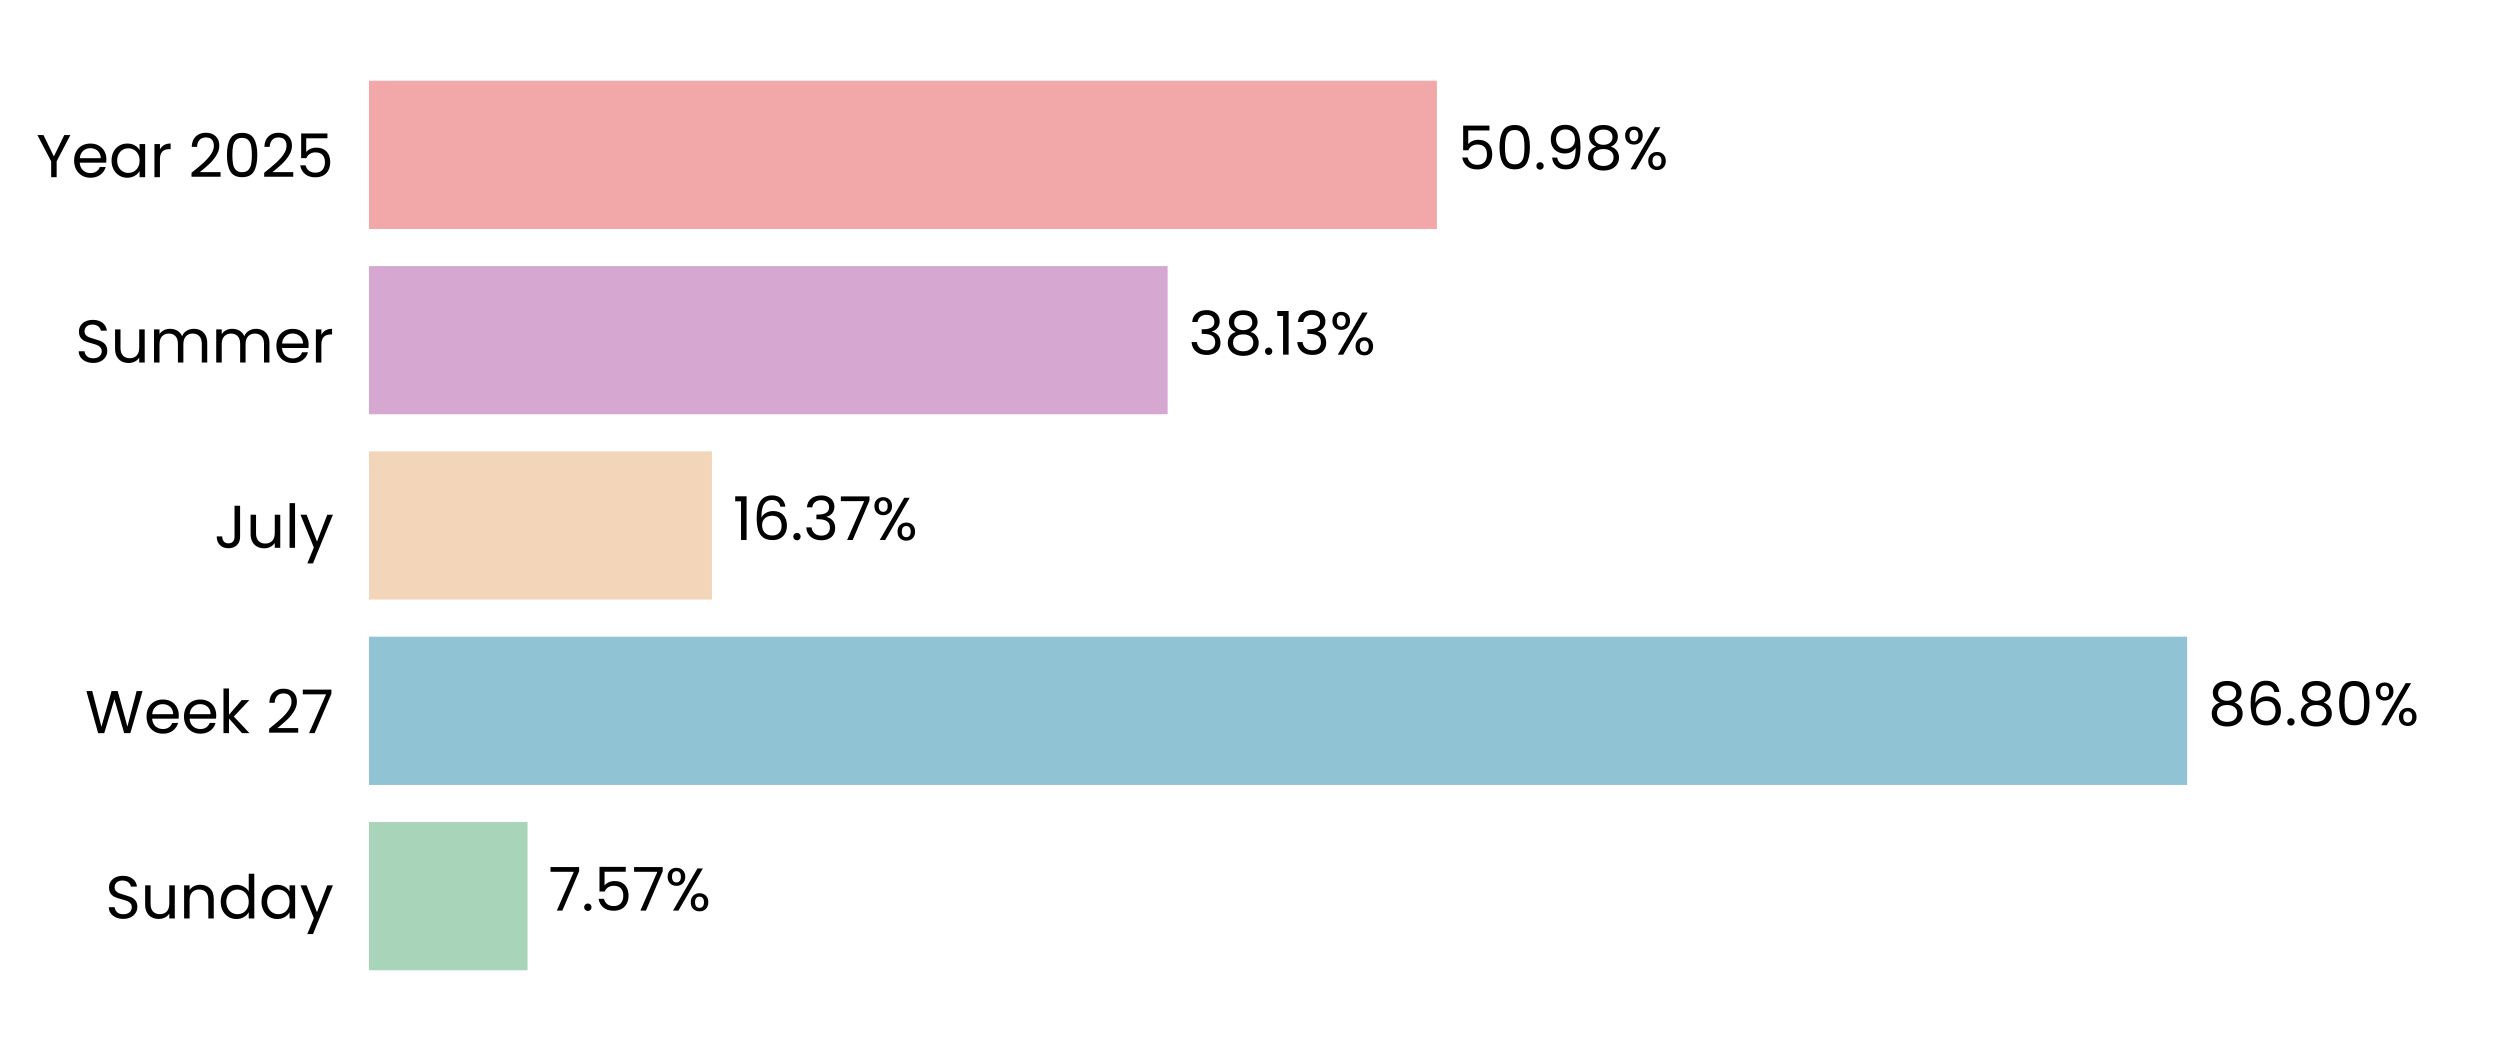
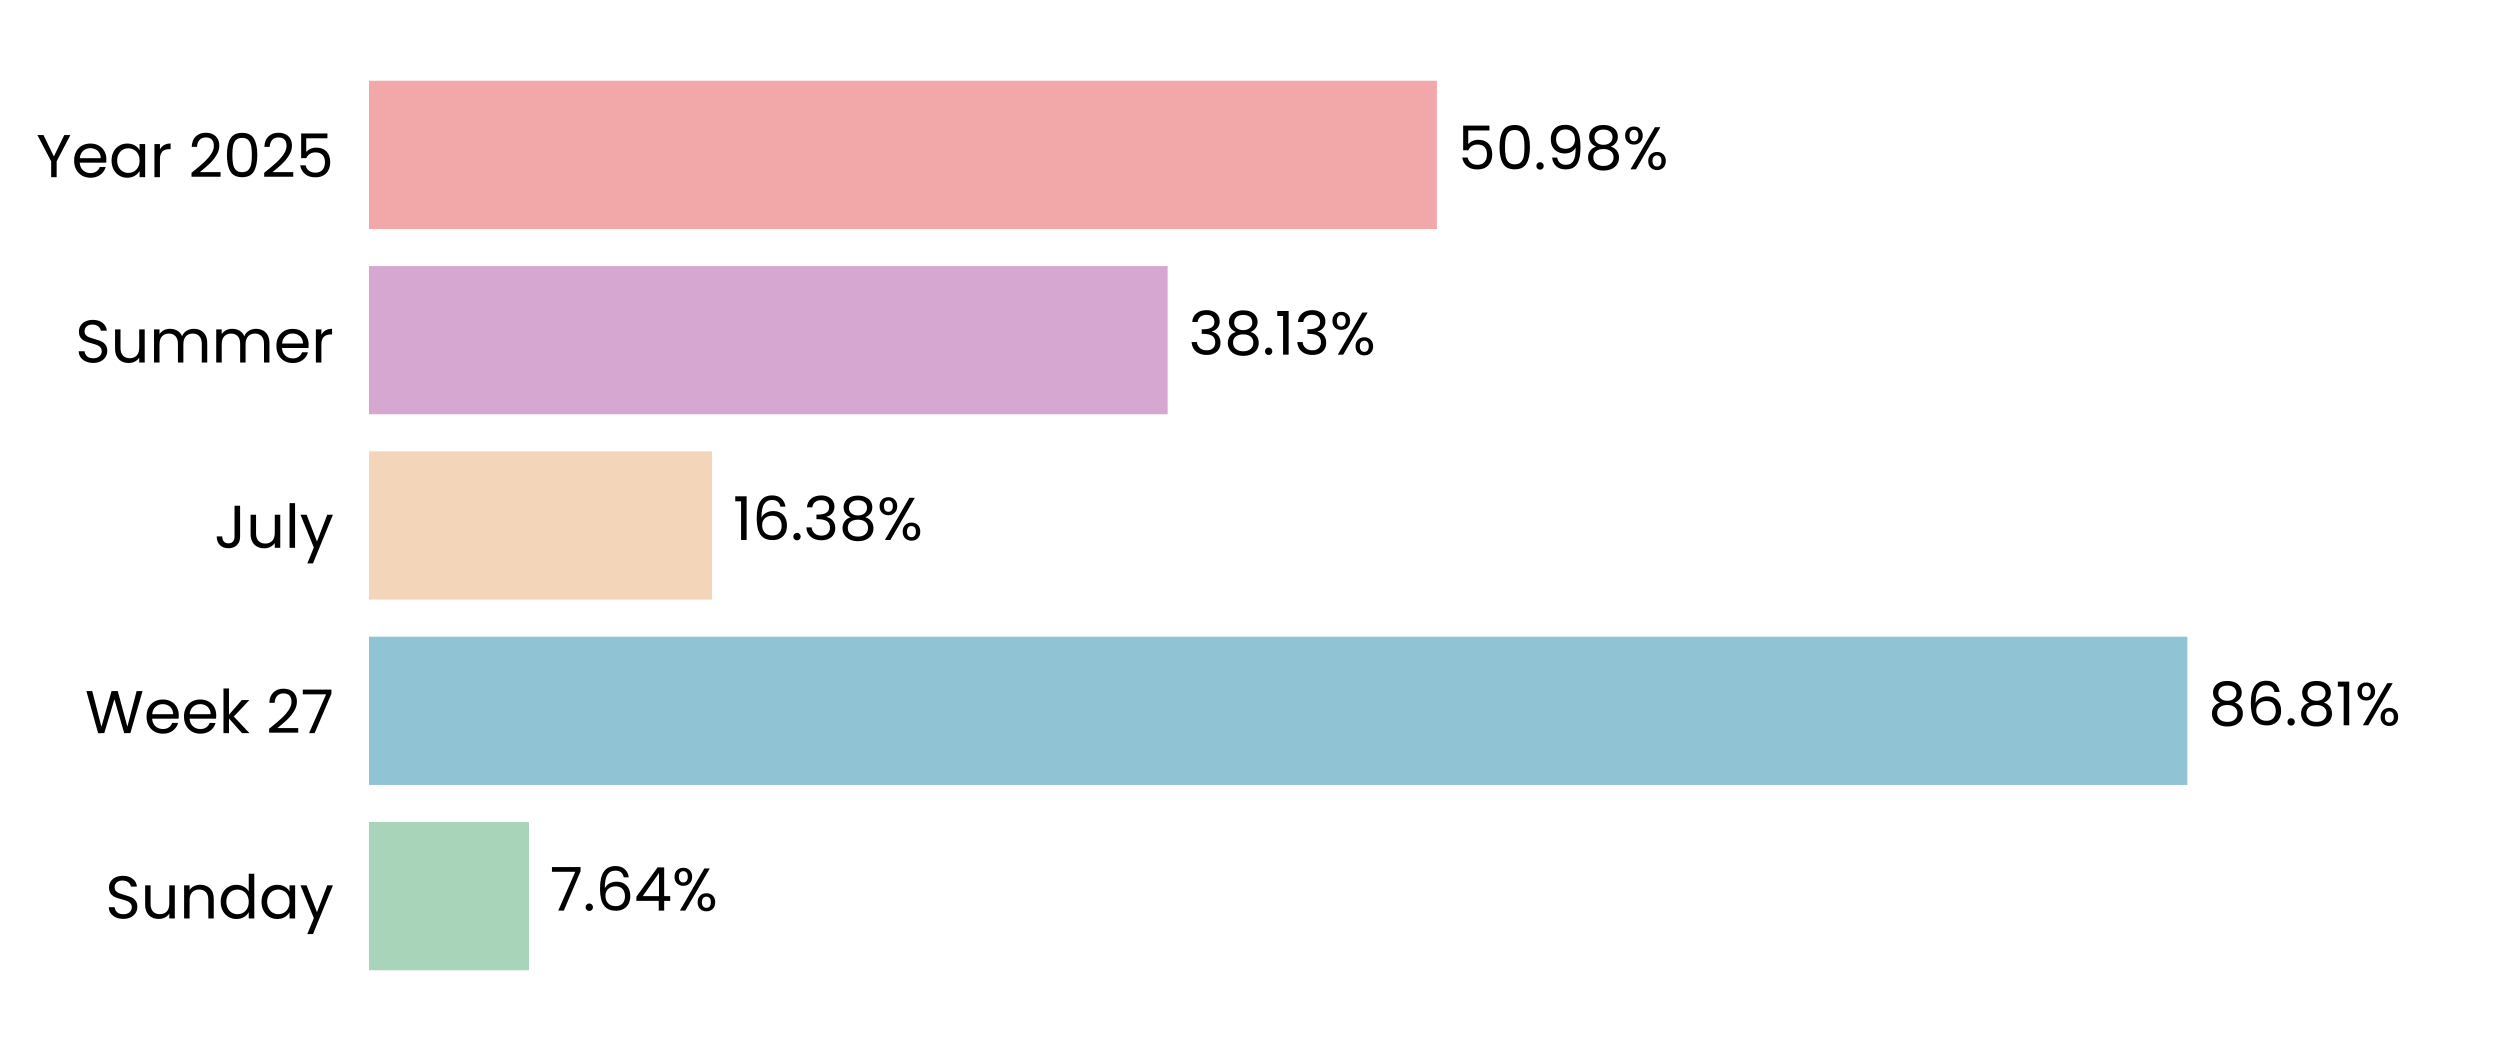
<svg xmlns="http://www.w3.org/2000/svg" xmlns:xlink="http://www.w3.org/1999/xlink" width="496.691pt" height="208.8pt" viewBox="0 0 496.691 208.8" version="1.1">
  <defs>
    <style type="text/css">*{stroke-linejoin: round; stroke-linecap: butt}</style>
  </defs>
  <g id="figure_1">
    <g id="patch_1">
      <path d="M 0 208.8  L 496.691 208.8  L 496.691 0  L 0 0  L 0 208.8  z " style="fill: none" />
    </g>
    <g id="axes_1">
      <g id="patch_2">
        <path d="M 73.311 201.6  L 489.491 201.6  L 489.491 7.2  L 73.311 7.2  L 73.311 201.6  z " style="fill: none" />
      </g>
      <g id="patch_3">
-         <path d="M 73.311 192.764  L 104.814 192.764  L 104.814 163.309  L 73.311 163.309  z " clip-path="url(#p13f1669531)" style="fill: #a8d5ba" />
+         <path d="M 73.311 192.764  L 105.103 192.764  L 105.103 163.309  L 73.311 163.309  z " clip-path="url(#pc251162839)" style="fill: #a8d5ba" />
      </g>
      <g id="patch_4">
-         <path d="M 73.311 155.945  L 434.537 155.945  L 434.537 126.491  L 73.311 126.491  z " clip-path="url(#p13f1669531)" style="fill: #90c3d4" />
+         <path d="M 73.311 155.945  L 434.579 155.945  L 434.579 126.491  L 73.311 126.491  z " clip-path="url(#pc251162839)" style="fill: #90c3d4" />
      </g>
      <g id="patch_5">
-         <path d="M 73.311 119.127  L 141.453 119.127  L 141.453 89.673  L 73.311 89.673  z " clip-path="url(#p13f1669531)" style="fill: #f3d6ba" />
+         <path d="M 73.311 119.127  L 141.463 119.127  L 141.463 89.673  L 73.311 89.673  z " clip-path="url(#pc251162839)" style="fill: #f3d6ba" />
      </g>
      <g id="patch_6">
-         <path d="M 73.311 82.309  L 231.983 82.309  L 231.983 52.855  L 73.311 52.855  z " clip-path="url(#p13f1669531)" style="fill: #d6a8d1" />
+         <path d="M 73.311 82.309  L 231.986 82.309  L 231.986 52.855  L 73.311 52.855  z " clip-path="url(#pc251162839)" style="fill: #d6a8d1" />
      </g>
      <g id="patch_7">
-         <path d="M 73.311 45.491  L 285.478 45.491  L 285.478 16.036  L 73.311 16.036  z " clip-path="url(#p13f1669531)" style="fill: #f2a8a8" />
+         <path d="M 73.311 45.491  L 285.479 45.491  L 285.479 16.036  L 73.311 16.036  z " clip-path="url(#pc251162839)" style="fill: #f2a8a8" />
      </g>
      <g id="matplotlib.axis_1">
        <g id="ytick_1">
          <g id="text_1">
            <g transform="translate(20.92875 182.4764) scale(0.12 -0.12)">
              <defs>
                <path id="Poppins-Regular-53" d="M 1907 -45  Q 1466 -45 1117 112  Q 768 269 569 547  Q 371 826 365 1190  L 986 1190  Q 1018 877 1245 662  Q 1472 448 1907 448  Q 2323 448 2563 656  Q 2803 864 2803 1190  Q 2803 1446 2662 1606  Q 2522 1766 2310 1849  Q 2099 1933 1741 2029  Q 1299 2144 1033 2259  Q 768 2374 579 2620  Q 390 2867 390 3283  Q 390 3648 576 3929  Q 762 4211 1098 4364  Q 1434 4518 1869 4518  Q 2496 4518 2896 4204  Q 3296 3891 3347 3373  L 2707 3373  Q 2675 3629 2438 3824  Q 2202 4019 1811 4019  Q 1446 4019 1216 3830  Q 986 3642 986 3302  Q 986 3059 1123 2905  Q 1261 2752 1462 2672  Q 1664 2592 2029 2490  Q 2470 2368 2739 2249  Q 3008 2131 3200 1884  Q 3392 1638 3392 1216  Q 3392 890 3219 602  Q 3046 314 2707 134  Q 2368 -45 1907 -45  z " transform="scale(0.015625)" />
                <path id="Poppins-Regular-75" d="M 3603 3507  L 3603 0  L 3021 0  L 3021 518  Q 2854 250 2556 99  Q 2259 -51 1901 -51  Q 1491 -51 1164 118  Q 838 288 649 627  Q 461 966 461 1453  L 461 3507  L 1037 3507  L 1037 1530  Q 1037 1011 1299 732  Q 1562 454 2016 454  Q 2483 454 2752 742  Q 3021 1030 3021 1581  L 3021 3507  L 3603 3507  z " transform="scale(0.015625)" />
                <path id="Poppins-Regular-6e" d="M 2202 3571  Q 2842 3571 3238 3184  Q 3635 2797 3635 2067  L 3635 0  L 3059 0  L 3059 1984  Q 3059 2509 2796 2787  Q 2534 3066 2080 3066  Q 1619 3066 1347 2778  Q 1075 2490 1075 1939  L 1075 0  L 493 0  L 493 3507  L 1075 3507  L 1075 3008  Q 1248 3277 1545 3424  Q 1843 3571 2202 3571  z " transform="scale(0.015625)" />
                <path id="Poppins-Regular-64" d="M 275 1766  Q 275 2304 492 2710  Q 710 3117 1091 3341  Q 1472 3565 1946 3565  Q 2355 3565 2707 3376  Q 3059 3187 3245 2880  L 3245 4736  L 3834 4736  L 3834 0  L 3245 0  L 3245 659  Q 3072 346 2733 144  Q 2394 -58 1939 -58  Q 1472 -58 1091 172  Q 710 403 492 819  Q 275 1235 275 1766  z M 3245 1760  Q 3245 2157 3085 2451  Q 2925 2746 2653 2902  Q 2381 3059 2054 3059  Q 1728 3059 1459 2905  Q 1190 2752 1030 2457  Q 870 2163 870 1766  Q 870 1363 1030 1065  Q 1190 768 1459 611  Q 1728 454 2054 454  Q 2381 454 2653 611  Q 2925 768 3085 1065  Q 3245 1363 3245 1760  z " transform="scale(0.015625)" />
                <path id="Poppins-Regular-61" d="M 275 1766  Q 275 2304 492 2710  Q 710 3117 1091 3341  Q 1472 3565 1939 3565  Q 2400 3565 2739 3366  Q 3078 3168 3245 2867  L 3245 3507  L 3834 3507  L 3834 0  L 3245 0  L 3245 653  Q 3072 346 2729 144  Q 2387 -58 1933 -58  Q 1466 -58 1088 172  Q 710 403 492 819  Q 275 1235 275 1766  z M 3245 1760  Q 3245 2157 3085 2451  Q 2925 2746 2653 2902  Q 2381 3059 2054 3059  Q 1728 3059 1459 2905  Q 1190 2752 1030 2457  Q 870 2163 870 1766  Q 870 1363 1030 1065  Q 1190 768 1459 611  Q 1728 454 2054 454  Q 2381 454 2653 611  Q 2925 768 3085 1065  Q 3245 1363 3245 1760  z " transform="scale(0.015625)" />
                <path id="Poppins-Regular-79" d="M 3514 3507  L 1402 -1651  L 800 -1651  L 1491 38  L 77 3507  L 723 3507  L 1824 666  L 2912 3507  L 3514 3507  z " transform="scale(0.015625)" />
              </defs>
              <use xlink:href="#Poppins-Regular-53" />
              <use xlink:href="#Poppins-Regular-75" transform="translate(58.7 0)" />
              <use xlink:href="#Poppins-Regular-6e" transform="translate(122.7 0)" />
              <use xlink:href="#Poppins-Regular-64" transform="translate(186.7 0)" />
              <use xlink:href="#Poppins-Regular-61" transform="translate(254.3 0)" />
              <use xlink:href="#Poppins-Regular-79" transform="translate(321.8999 0)" />
            </g>
          </g>
        </g>
        <g id="ytick_2">
          <g id="text_2">
            <g transform="translate(16.88437 145.6582) scale(0.12 -0.12)">
              <defs>
                <path id="Poppins-Regular-57" d="M 6099 4461  L 4806 0  L 4154 0  L 3117 3590  L 2042 0  L 1395 -6  L 147 4461  L 768 4461  L 1741 678  L 2816 4461  L 3469 4461  L 4493 691  L 5472 4461  L 6099 4461  z " transform="scale(0.015625)" />
                <path id="Poppins-Regular-65" d="M 3693 1888  Q 3693 1722 3674 1536  L 870 1536  Q 902 1018 1225 726  Q 1549 435 2010 435  Q 2387 435 2640 611  Q 2893 787 2995 1082  L 3622 1082  Q 3482 576 3059 259  Q 2637 -58 2010 -58  Q 1510 -58 1116 166  Q 723 390 499 803  Q 275 1216 275 1760  Q 275 2304 492 2713  Q 710 3123 1104 3344  Q 1498 3565 2010 3565  Q 2509 3565 2893 3347  Q 3277 3130 3485 2749  Q 3693 2368 3693 1888  z M 3091 2010  Q 3091 2342 2944 2582  Q 2797 2822 2544 2947  Q 2291 3072 1984 3072  Q 1542 3072 1232 2790  Q 922 2509 877 2010  L 3091 2010  z " transform="scale(0.015625)" />
                <path id="Poppins-Regular-6b" d="M 2451 0  L 1075 1549  L 1075 0  L 493 0  L 493 4736  L 1075 4736  L 1075 1952  L 2426 3507  L 3238 3507  L 1587 1760  L 3245 0  L 2451 0  z " transform="scale(0.015625)" />
                <path id="Poppins-Regular-20" transform="scale(0.015625)" />
                <path id="Poppins-Regular-32" d="M 326 467  Q 1139 1120 1600 1539  Q 2061 1958 2377 2416  Q 2694 2874 2694 3315  Q 2694 3731 2492 3971  Q 2291 4211 1843 4211  Q 1408 4211 1168 3939  Q 928 3667 909 3213  L 346 3213  Q 371 3930 780 4320  Q 1190 4710 1837 4710  Q 2496 4710 2883 4345  Q 3270 3981 3270 3341  Q 3270 2810 2953 2307  Q 2637 1805 2233 1424  Q 1830 1043 1203 538  L 3405 538  L 3405 51  L 326 51  L 326 467  z " transform="scale(0.015625)" />
                <path id="Poppins-Regular-37" d="M 3245 4173  L 1466 0  L 877 0  L 2682 4115  L 211 4115  L 211 4614  L 3245 4614  L 3245 4173  z " transform="scale(0.015625)" />
              </defs>
              <use xlink:href="#Poppins-Regular-57" />
              <use xlink:href="#Poppins-Regular-65" transform="translate(97.59999 0)" />
              <use xlink:href="#Poppins-Regular-65" transform="translate(159.6 0)" />
              <use xlink:href="#Poppins-Regular-6b" transform="translate(221.6 0)" />
              <use xlink:href="#Poppins-Regular-20" transform="translate(273.0999 0)" />
              <use xlink:href="#Poppins-Regular-32" transform="translate(299.7999 0)" />
              <use xlink:href="#Poppins-Regular-37" transform="translate(357.2999 0)" />
            </g>
          </g>
        </g>
        <g id="ytick_3">
          <g id="text_3">
            <g transform="translate(42.56437 108.84) scale(0.12 -0.12)">
              <defs>
                <path id="Poppins-Regular-4a" d="M 2739 4461  L 2739 1165  Q 2739 614 2400 284  Q 2061 -45 1504 -45  Q 941 -45 601 291  Q 262 627 262 1210  L 845 1210  Q 851 883 1014 678  Q 1178 474 1504 474  Q 1830 474 1990 669  Q 2150 864 2150 1165  L 2150 4461  L 2739 4461  z " transform="scale(0.015625)" />
                <path id="Poppins-Regular-6c" d="M 1075 4736  L 1075 0  L 493 0  L 493 4736  L 1075 4736  z " transform="scale(0.015625)" />
              </defs>
              <use xlink:href="#Poppins-Regular-4a" />
              <use xlink:href="#Poppins-Regular-75" transform="translate(52.99999 0)" />
              <use xlink:href="#Poppins-Regular-6c" transform="translate(117 0)" />
              <use xlink:href="#Poppins-Regular-79" transform="translate(141.6 0)" />
            </g>
          </g>
        </g>
        <g id="ytick_4">
          <g id="text_4">
            <g transform="translate(14.95125 72.02182) scale(0.12 -0.12)">
              <defs>
                <path id="Poppins-Regular-6d" d="M 4710 3571  Q 5120 3571 5440 3401  Q 5760 3232 5945 2893  Q 6131 2554 6131 2067  L 6131 0  L 5555 0  L 5555 1984  Q 5555 2509 5296 2787  Q 5037 3066 4595 3066  Q 4141 3066 3872 2774  Q 3603 2483 3603 1933  L 3603 0  L 3027 0  L 3027 1984  Q 3027 2509 2768 2787  Q 2509 3066 2067 3066  Q 1613 3066 1344 2774  Q 1075 2483 1075 1933  L 1075 0  L 493 0  L 493 3507  L 1075 3507  L 1075 3002  Q 1248 3277 1539 3424  Q 1830 3571 2182 3571  Q 2624 3571 2963 3372  Q 3302 3174 3469 2790  Q 3616 3162 3955 3366  Q 4294 3571 4710 3571  z " transform="scale(0.015625)" />
                <path id="Poppins-Regular-72" d="M 1075 2938  Q 1229 3238 1513 3404  Q 1798 3571 2208 3571  L 2208 2970  L 2054 2970  Q 1075 2970 1075 1907  L 1075 0  L 493 0  L 493 3507  L 1075 3507  L 1075 2938  z " transform="scale(0.015625)" />
              </defs>
              <use xlink:href="#Poppins-Regular-53" />
              <use xlink:href="#Poppins-Regular-75" transform="translate(58.7 0)" />
              <use xlink:href="#Poppins-Regular-6d" transform="translate(122.7 0)" />
              <use xlink:href="#Poppins-Regular-6d" transform="translate(225.7 0)" />
              <use xlink:href="#Poppins-Regular-65" transform="translate(328.7 0)" />
              <use xlink:href="#Poppins-Regular-72" transform="translate(390.6999 0)" />
            </g>
          </g>
        </g>
        <g id="ytick_5">
          <g id="text_5">
            <g transform="translate(7.2 35.20364) scale(0.12 -0.12)">
              <defs>
                <path id="Poppins-Regular-59" d="M 3616 4461  L 2163 1683  L 2163 0  L 1581 0  L 1581 1683  L 122 4461  L 768 4461  L 1869 2202  L 2970 4461  L 3616 4461  z " transform="scale(0.015625)" />
                <path id="Poppins-Regular-30" d="M 397 2362  Q 397 3462 755 4080  Q 1114 4698 2010 4698  Q 2899 4698 3257 4080  Q 3616 3462 3616 2362  Q 3616 1242 3257 621  Q 2899 0 2010 0  Q 1114 0 755 621  Q 397 1242 397 2362  z M 3040 2362  Q 3040 2918 2966 3305  Q 2893 3693 2665 3929  Q 2438 4166 2010 4166  Q 1574 4166 1347 3929  Q 1120 3693 1046 3305  Q 973 2918 973 2362  Q 973 1786 1046 1395  Q 1120 1005 1347 768  Q 1574 531 2010 531  Q 2438 531 2665 768  Q 2893 1005 2966 1395  Q 3040 1786 3040 2362  z " transform="scale(0.015625)" />
                <path id="Poppins-Regular-35" d="M 3347 4122  L 1101 4122  L 1101 2662  Q 1248 2867 1536 2998  Q 1824 3130 2157 3130  Q 2688 3130 3021 2909  Q 3354 2688 3498 2339  Q 3642 1990 3642 1600  Q 3642 1139 3469 774  Q 3296 410 2941 198  Q 2586 -13 2061 -13  Q 1389 -13 973 332  Q 557 678 467 1254  L 1037 1254  Q 1120 890 1389 685  Q 1658 480 2067 480  Q 2573 480 2829 784  Q 3085 1088 3085 1587  Q 3085 2086 2829 2358  Q 2573 2630 2074 2630  Q 1734 2630 1481 2467  Q 1229 2304 1114 2022  L 563 2022  L 563 4634  L 3347 4634  L 3347 4122  z " transform="scale(0.015625)" />
              </defs>
              <use xlink:href="#Poppins-Regular-59" />
              <use xlink:href="#Poppins-Regular-65" transform="translate(58.39999 0)" />
              <use xlink:href="#Poppins-Regular-61" transform="translate(120.4 0)" />
              <use xlink:href="#Poppins-Regular-72" transform="translate(188 0)" />
              <use xlink:href="#Poppins-Regular-20" transform="translate(225.3 0)" />
              <use xlink:href="#Poppins-Regular-32" transform="translate(252 0)" />
              <use xlink:href="#Poppins-Regular-30" transform="translate(309.4999 0)" />
              <use xlink:href="#Poppins-Regular-32" transform="translate(372.2999 0)" />
              <use xlink:href="#Poppins-Regular-35" transform="translate(429.7999 0)" />
            </g>
          </g>
        </g>
      </g>
      <g id="text_6">
-         <g transform="translate(108.9756 180.9164) scale(0.12 -0.12)">
+         <g transform="translate(109.2646 180.9164) scale(0.12 -0.12)">
          <defs>
            <path id="Poppins-Regular-2e" d="M 678 -38  Q 512 -38 397 77  Q 282 192 282 358  Q 282 525 397 640  Q 512 755 678 755  Q 838 755 950 640  Q 1062 525 1062 358  Q 1062 192 950 77  Q 838 -38 678 -38  z " transform="scale(0.015625)" />
+             <path id="Poppins-Regular-36" d="M 2976 3526  Q 2835 4237 2099 4237  Q 1530 4237 1248 3798  Q 966 3360 973 2355  Q 1120 2688 1462 2877  Q 1805 3066 2227 3066  Q 2886 3066 3280 2656  Q 3674 2246 3674 1523  Q 3674 1088 3504 742  Q 3334 397 2992 192  Q 2650 -13 2163 -13  Q 1504 -13 1133 281  Q 762 576 614 1094  Q 467 1613 467 2374  Q 467 4723 2106 4723  Q 2733 4723 3091 4384  Q 3450 4045 3514 3526  L 2976 3526  z M 2106 2573  Q 1830 2573 1587 2461  Q 1344 2349 1193 2121  Q 1043 1894 1043 1568  Q 1043 1082 1324 778  Q 1606 474 2131 474  Q 2579 474 2844 752  Q 3110 1030 3110 1504  Q 3110 2003 2854 2288  Q 2598 2573 2106 2573  z " transform="scale(0.015625)" />
+             <path id="Poppins-Regular-34" d="M 256 1030  L 256 1472  L 2502 4582  L 3200 4582  L 3200 1536  L 3840 1536  L 3840 1030  L 3200 1030  L 3200 0  L 2624 0  L 2624 1030  L 256 1030  z M 2650 3974  L 928 1536  L 2650 1536  L 2650 3974  z " transform="scale(0.015625)" />
            <path id="Poppins-Regular-25" d="M 269 3584  Q 269 4019 531 4278  Q 794 4538 1203 4538  Q 1613 4538 1875 4278  Q 2138 4019 2138 3584  Q 2138 3142 1875 2883  Q 1613 2624 1203 2624  Q 794 2624 531 2883  Q 269 3142 269 3584  z M 4006 4467  L 1414 0  L 838 0  L 3430 4467  L 4006 4467  z M 1203 4179  Q 986 4179 861 4028  Q 736 3878 736 3584  Q 736 3290 861 3136  Q 986 2982 1203 2982  Q 1421 2982 1549 3139  Q 1677 3296 1677 3584  Q 1677 3878 1549 4028  Q 1421 4179 1203 4179  z M 2720 883  Q 2720 1325 2982 1584  Q 3245 1843 3654 1843  Q 4064 1843 4323 1584  Q 4582 1325 4582 883  Q 4582 448 4323 185  Q 4064 -77 3654 -77  Q 3245 -77 2982 182  Q 2720 442 2720 883  z M 3648 1478  Q 3430 1478 3302 1328  Q 3174 1178 3174 883  Q 3174 595 3302 444  Q 3430 294 3648 294  Q 3866 294 3994 444  Q 4122 595 4122 883  Q 4122 1178 3994 1328  Q 3866 1478 3648 1478  z " transform="scale(0.015625)" />
          </defs>
          <use xlink:href="#Poppins-Regular-37" />
          <use xlink:href="#Poppins-Regular-2e" transform="translate(54.59999 0)" />
-           <use xlink:href="#Poppins-Regular-35" transform="translate(75.59998 0)" />
-           <use xlink:href="#Poppins-Regular-37" transform="translate(138.4 0)" />
-           <use xlink:href="#Poppins-Regular-25" transform="translate(193 0)" />
+           <use xlink:href="#Poppins-Regular-36" transform="translate(75.59998 0)" />
+           <use xlink:href="#Poppins-Regular-34" transform="translate(139.1 0)" />
+           <use xlink:href="#Poppins-Regular-25" transform="translate(202 0)" />
        </g>
      </g>
      <g id="text_7">
-         <g transform="translate(438.6991 144.0982) scale(0.12 -0.12)">
+         <g transform="translate(438.7404 144.0982) scale(0.12 -0.12)">
          <defs>
            <path id="Poppins-Regular-38" d="M 1242 2406  Q 883 2547 691 2816  Q 499 3085 499 3469  Q 499 3814 672 4092  Q 845 4371 1187 4534  Q 1530 4698 2016 4698  Q 2502 4698 2844 4534  Q 3187 4371 3363 4092  Q 3539 3814 3539 3469  Q 3539 3098 3340 2819  Q 3142 2541 2797 2406  Q 3194 2285 3427 1981  Q 3661 1677 3661 1248  Q 3661 832 3456 521  Q 3251 211 2876 41  Q 2502 -128 2016 -128  Q 1530 -128 1162 41  Q 794 211 589 521  Q 384 832 384 1248  Q 384 1677 614 1984  Q 845 2291 1242 2406  z M 2976 3398  Q 2976 3789 2720 4000  Q 2464 4211 2016 4211  Q 1574 4211 1318 4000  Q 1062 3789 1062 3392  Q 1062 3034 1328 2816  Q 1594 2598 2016 2598  Q 2445 2598 2710 2819  Q 2976 3040 2976 3398  z M 2016 2150  Q 1542 2150 1241 1929  Q 941 1709 941 1267  Q 941 858 1232 608  Q 1523 358 2016 358  Q 2509 358 2797 608  Q 3085 858 3085 1267  Q 3085 1696 2790 1923  Q 2496 2150 2016 2150  z " transform="scale(0.015625)" />
-             <path id="Poppins-Regular-36" d="M 2976 3526  Q 2835 4237 2099 4237  Q 1530 4237 1248 3798  Q 966 3360 973 2355  Q 1120 2688 1462 2877  Q 1805 3066 2227 3066  Q 2886 3066 3280 2656  Q 3674 2246 3674 1523  Q 3674 1088 3504 742  Q 3334 397 2992 192  Q 2650 -13 2163 -13  Q 1504 -13 1133 281  Q 762 576 614 1094  Q 467 1613 467 2374  Q 467 4723 2106 4723  Q 2733 4723 3091 4384  Q 3450 4045 3514 3526  L 2976 3526  z M 2106 2573  Q 1830 2573 1587 2461  Q 1344 2349 1193 2121  Q 1043 1894 1043 1568  Q 1043 1082 1324 778  Q 1606 474 2131 474  Q 2579 474 2844 752  Q 3110 1030 3110 1504  Q 3110 2003 2854 2288  Q 2598 2573 2106 2573  z " transform="scale(0.015625)" />
+             <path id="Poppins-Regular-31" d="M 243 4096  L 243 4627  L 1446 4627  L 1446 0  L 858 0  L 858 4096  L 243 4096  z " transform="scale(0.015625)" />
          </defs>
          <use xlink:href="#Poppins-Regular-38" />
          <use xlink:href="#Poppins-Regular-36" transform="translate(63.09999 0)" />
          <use xlink:href="#Poppins-Regular-2e" transform="translate(126.6 0)" />
          <use xlink:href="#Poppins-Regular-38" transform="translate(147.6 0)" />
-           <use xlink:href="#Poppins-Regular-30" transform="translate(210.7 0)" />
-           <use xlink:href="#Poppins-Regular-25" transform="translate(273.4999 0)" />
+           <use xlink:href="#Poppins-Regular-31" transform="translate(210.7 0)" />
+           <use xlink:href="#Poppins-Regular-25" transform="translate(242.6999 0)" />
        </g>
      </g>
      <g id="text_8">
-         <g transform="translate(145.6151 107.28) scale(0.12 -0.12)">
+         <g transform="translate(145.6244 107.28) scale(0.12 -0.12)">
          <defs>
-             <path id="Poppins-Regular-31" d="M 243 4096  L 243 4627  L 1446 4627  L 1446 0  L 858 0  L 858 4096  L 243 4096  z " transform="scale(0.015625)" />
            <path id="Poppins-Regular-33" d="M 384 3462  Q 429 4051 838 4384  Q 1248 4717 1901 4717  Q 2336 4717 2653 4560  Q 2970 4403 3133 4134  Q 3296 3866 3296 3526  Q 3296 3130 3069 2842  Q 2842 2554 2477 2470  L 2477 2438  Q 2893 2336 3136 2035  Q 3379 1734 3379 1248  Q 3379 883 3212 592  Q 3046 301 2713 134  Q 2381 -32 1914 -32  Q 1235 -32 800 323  Q 365 678 314 1331  L 877 1331  Q 922 947 1190 704  Q 1459 461 1907 461  Q 2355 461 2588 694  Q 2822 928 2822 1299  Q 2822 1779 2502 1990  Q 2182 2202 1536 2202  L 1389 2202  L 1389 2688  L 1542 2688  Q 2131 2694 2432 2883  Q 2733 3072 2733 3469  Q 2733 3808 2512 4013  Q 2291 4218 1882 4218  Q 1485 4218 1241 4013  Q 998 3808 954 3462  L 384 3462  z " transform="scale(0.015625)" />
          </defs>
          <use xlink:href="#Poppins-Regular-31" />
          <use xlink:href="#Poppins-Regular-36" transform="translate(31.99998 0)" />
          <use xlink:href="#Poppins-Regular-2e" transform="translate(95.49997 0)" />
          <use xlink:href="#Poppins-Regular-33" transform="translate(116.5 0)" />
-           <use xlink:href="#Poppins-Regular-37" transform="translate(175.3999 0)" />
-           <use xlink:href="#Poppins-Regular-25" transform="translate(229.9999 0)" />
+           <use xlink:href="#Poppins-Regular-38" transform="translate(175.3999 0)" />
+           <use xlink:href="#Poppins-Regular-25" transform="translate(238.4999 0)" />
        </g>
      </g>
      <g id="text_9">
-         <g transform="translate(236.1448 70.46182) scale(0.12 -0.12)">
+         <g transform="translate(236.148 70.46182) scale(0.12 -0.12)">
          <use xlink:href="#Poppins-Regular-33" />
          <use xlink:href="#Poppins-Regular-38" transform="translate(58.89999 0)" />
          <use xlink:href="#Poppins-Regular-2e" transform="translate(122 0)" />
          <use xlink:href="#Poppins-Regular-31" transform="translate(143 0)" />
          <use xlink:href="#Poppins-Regular-33" transform="translate(175 0)" />
          <use xlink:href="#Poppins-Regular-25" transform="translate(233.8999 0)" />
        </g>
      </g>
      <g id="text_10">
-         <g transform="translate(289.6401 33.64364) scale(0.12 -0.12)">
+         <g transform="translate(289.6409 33.64364) scale(0.12 -0.12)">
          <defs>
            <path id="Poppins-Regular-39" d="M 1146 1242  Q 1210 877 1443 678  Q 1677 480 2074 480  Q 2605 480 2857 896  Q 3110 1312 3098 2298  Q 2963 2010 2649 1846  Q 2336 1683 1952 1683  Q 1523 1683 1187 1859  Q 851 2035 659 2374  Q 467 2714 467 3194  Q 467 3878 864 4297  Q 1261 4717 1990 4717  Q 2886 4717 3248 4134  Q 3610 3552 3610 2400  Q 3610 1594 3466 1069  Q 3322 544 2979 269  Q 2637 -6 2042 -6  Q 1389 -6 1024 346  Q 659 698 608 1242  L 1146 1242  z M 2048 2176  Q 2477 2176 2752 2441  Q 3027 2707 3027 3162  Q 3027 3642 2758 3936  Q 2490 4230 2003 4230  Q 1555 4230 1289 3948  Q 1024 3667 1024 3206  Q 1024 2739 1286 2457  Q 1549 2176 2048 2176  z " transform="scale(0.015625)" />
          </defs>
          <use xlink:href="#Poppins-Regular-35" />
          <use xlink:href="#Poppins-Regular-30" transform="translate(62.79999 0)" />
          <use xlink:href="#Poppins-Regular-2e" transform="translate(125.6 0)" />
          <use xlink:href="#Poppins-Regular-39" transform="translate(146.6 0)" />
          <use xlink:href="#Poppins-Regular-38" transform="translate(209.5999 0)" />
          <use xlink:href="#Poppins-Regular-25" transform="translate(272.6999 0)" />
        </g>
      </g>
    </g>
  </g>
  <defs>
-     <clipPath id="p13f1669531">
+     <clipPath id="pc251162839">
      <rect x="73.311" y="7.2" width="416.18" height="194.4" />
    </clipPath>
  </defs>
</svg>
